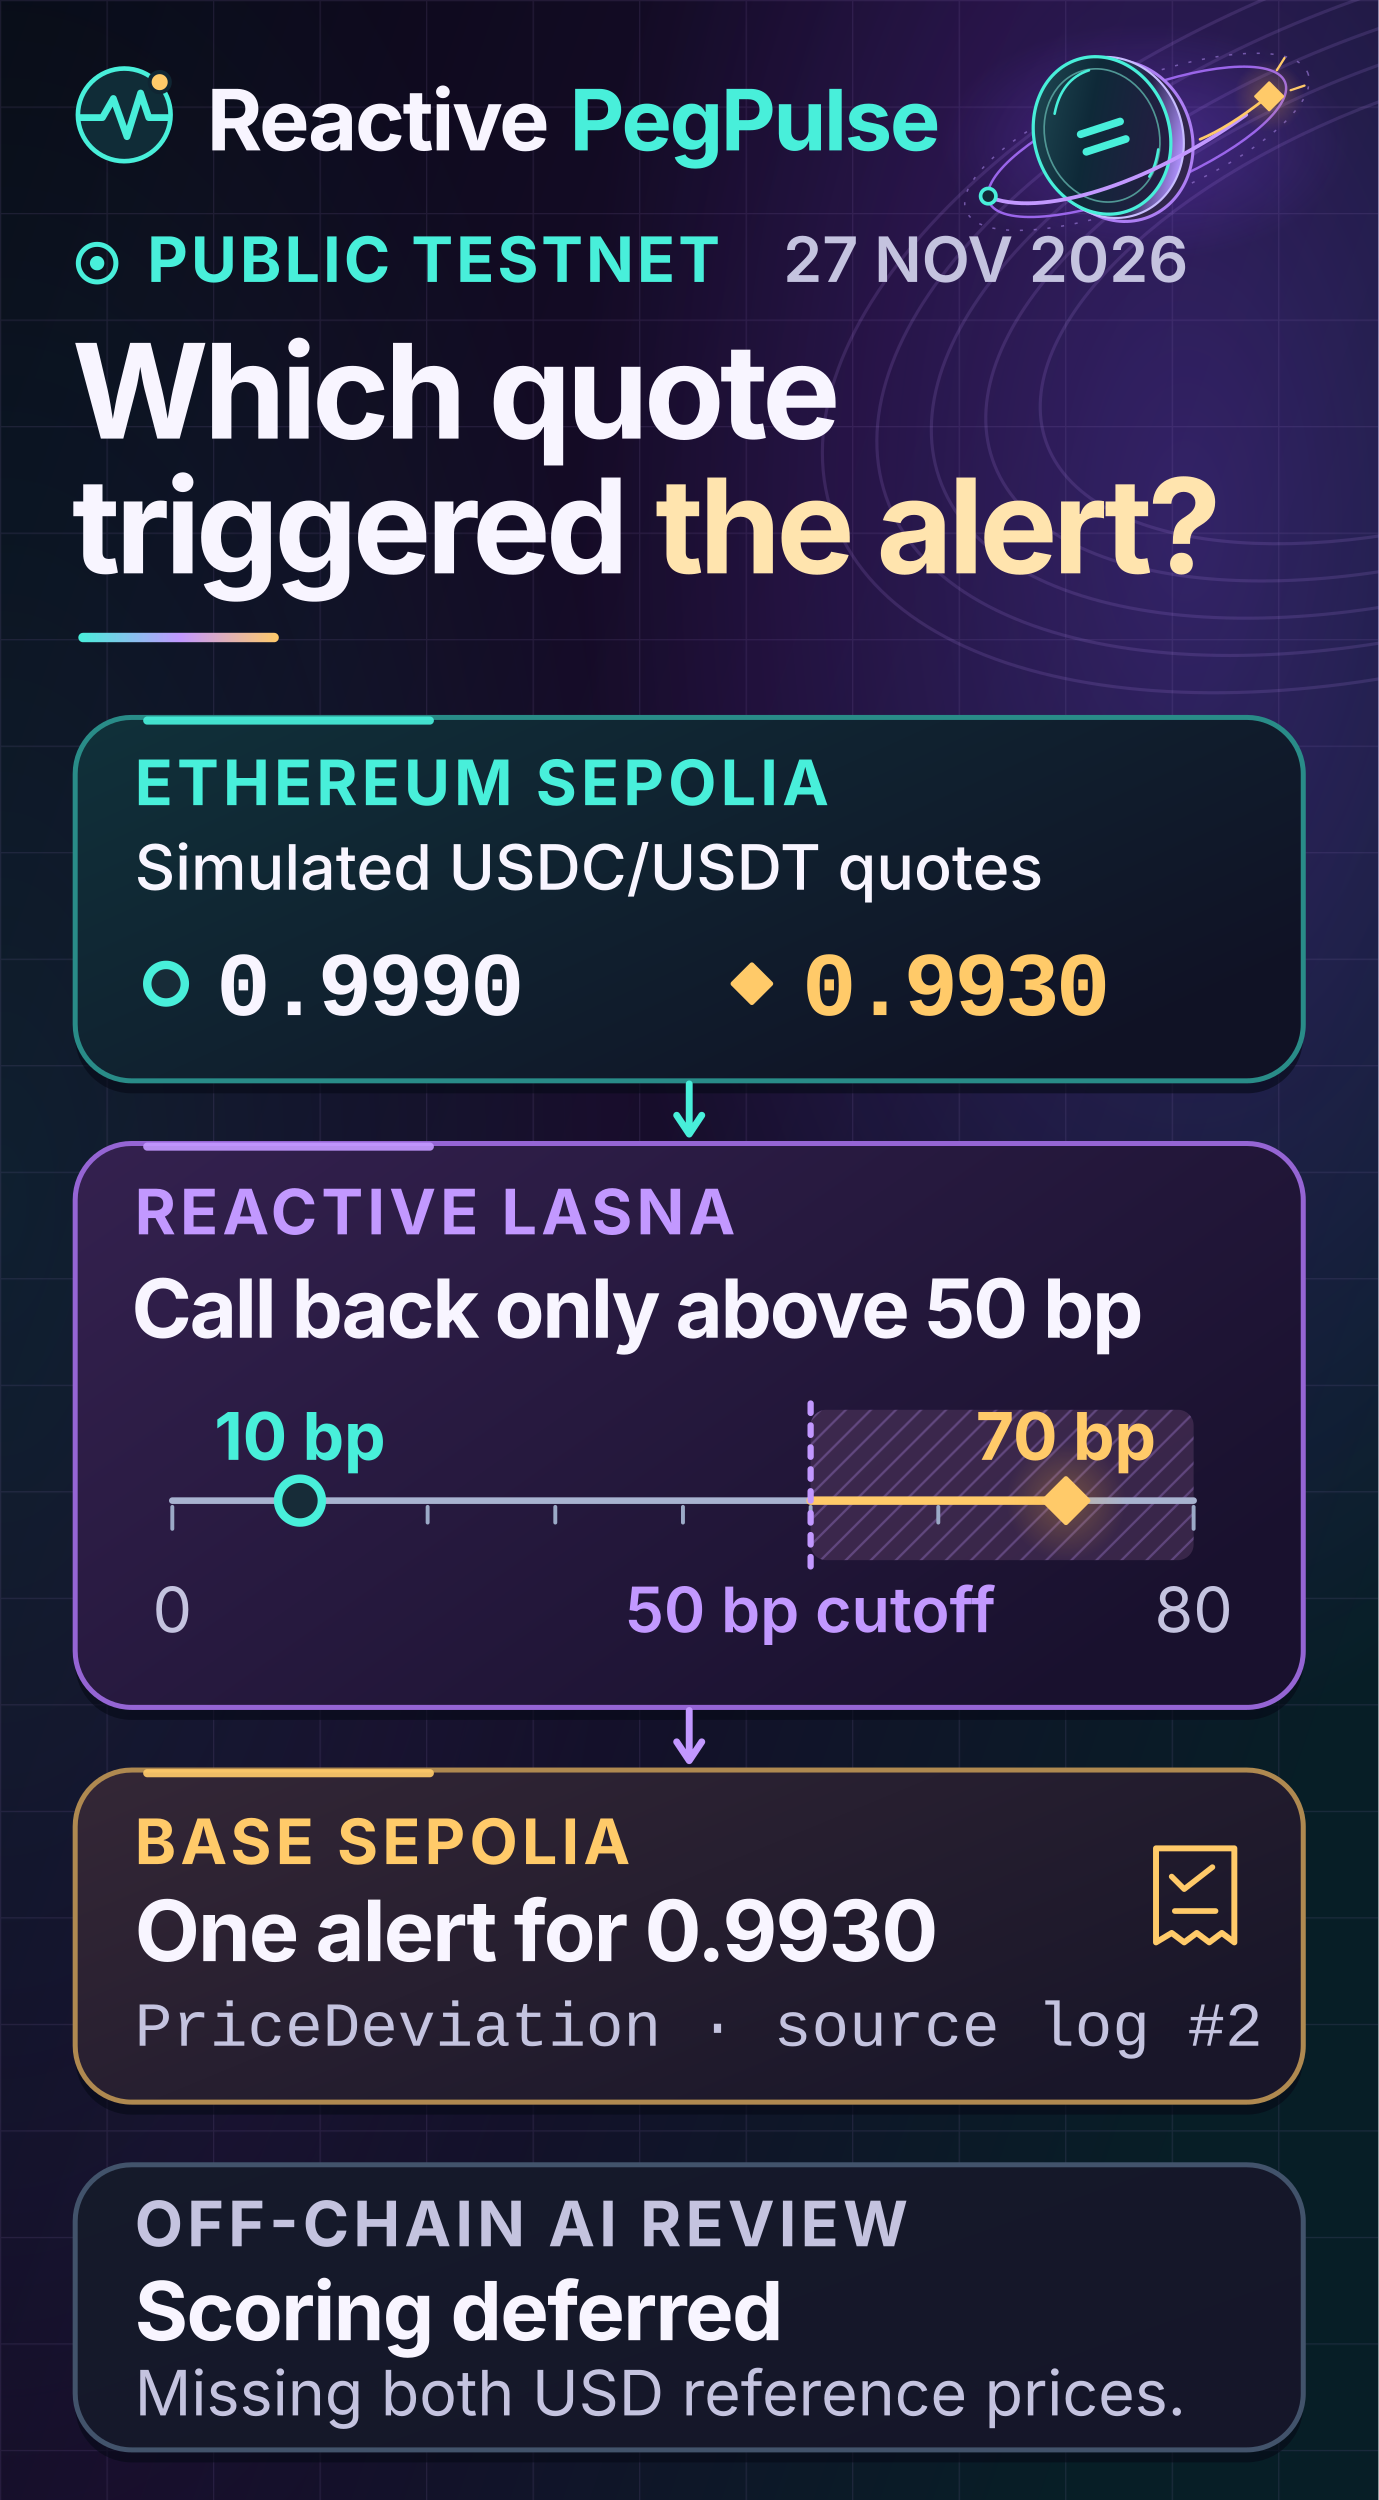
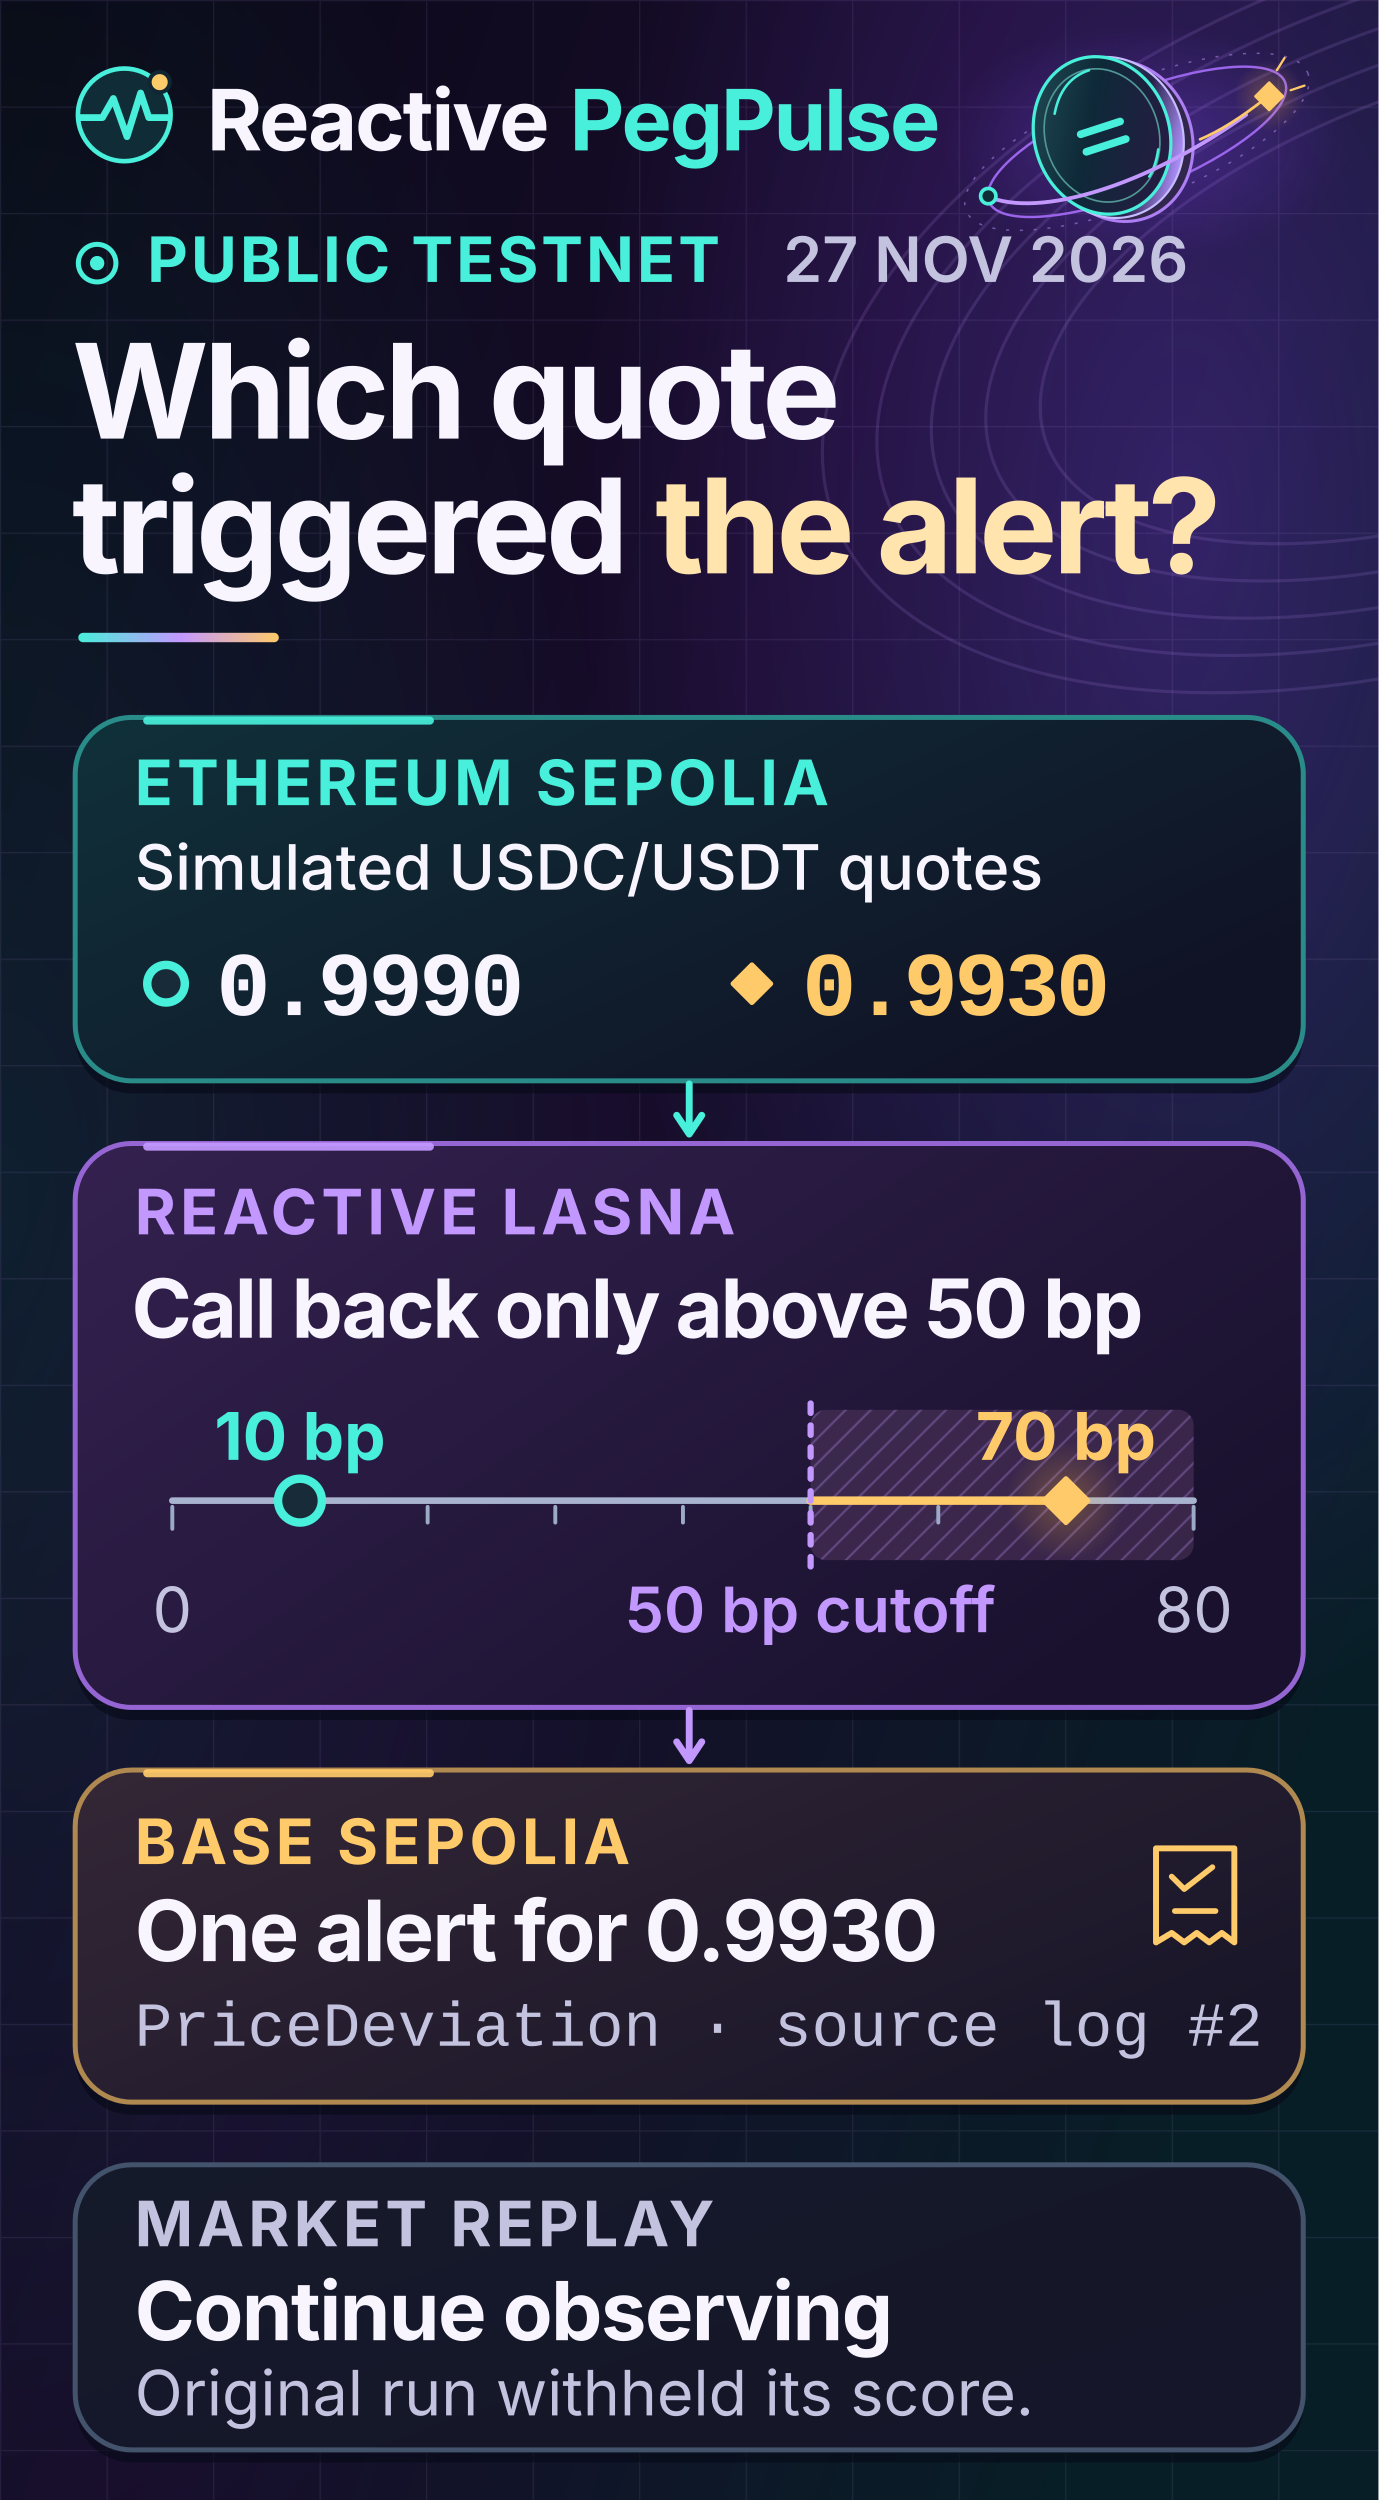
<svg xmlns="http://www.w3.org/2000/svg" aria-labelledby="title description" lang="en" width="440" height="798" viewBox="0 0 440 798" role="img">
  <defs>
    <linearGradient id="field" x1="0%" y1="0%" x2="100%" y2="65%">
      <stop offset="0%" stop-color="#080915" />
      <stop offset="51%" stop-color="#180c2b" />
      <stop offset="100%" stop-color="#071e26" />
    </linearGradient>
    <linearGradient id="origin" x1="0%" y1="0%" x2="100%" y2="65%">
      <stop offset="0%" stop-color="#10313a" />
      <stop offset="100%" stop-color="#101225" />
    </linearGradient>
    <linearGradient id="gate" x1="0%" y1="0%" x2="100%" y2="65%">
      <stop offset="0%" stop-color="#34214f" />
      <stop offset="100%" stop-color="#19112e" />
    </linearGradient>
    <linearGradient id="sink" x1="0%" y1="0%" x2="100%" y2="65%">
      <stop offset="0%" stop-color="#342736" />
      <stop offset="100%" stop-color="#191629" />
    </linearGradient>
    <linearGradient id="review" x1="0%" y1="0%" x2="100%" y2="65%">
      <stop offset="0%" stop-color="#151a2a" />
      <stop offset="100%" stop-color="#151629" />
    </linearGradient>
    <linearGradient id="metal" x1="0%" y1="0%" x2="100%" y2="65%">
      <stop offset="0%" stop-color="#52e6d7" />
      <stop offset="37%" stop-color="#225966" />
      <stop offset="74%" stop-color="#262249" />
      <stop offset="100%" stop-color="#b193ff" />
    </linearGradient>
    <linearGradient id="coin" x1="0%" y1="0%" x2="100%" y2="65%">
      <stop offset="0%" stop-color="#24515a" />
      <stop offset="49%" stop-color="#0e2938" />
      <stop offset="100%" stop-color="#261c43" />
    </linearGradient>
    <linearGradient id="spectrum" x1="0%" y1="0%" x2="100%" y2="0%">
      <stop offset="0%" stop-color="#48efda" />
      <stop offset="51%" stop-color="#c298ff" />
      <stop offset="100%" stop-color="#ffca69" />
    </linearGradient>
    <radialGradient id="orchid-light">
      <stop offset="0%" stop-color="#8748ff" stop-opacity=".29" />
      <stop offset="100%" stop-color="#8748ff" stop-opacity="0" />
    </radialGradient>
    <radialGradient id="teal-light">
      <stop offset="0%" stop-color="#17cbb9" stop-opacity=".11" />
      <stop offset="100%" stop-color="#17cbb9" stop-opacity="0" />
    </radialGradient>
    <radialGradient id="gold-light">
      <stop offset="0%" stop-color="#ffb939" stop-opacity=".28" />
      <stop offset="100%" stop-color="#ffb939" stop-opacity="0" />
    </radialGradient>
    <pattern id="grid" width="34" height="34" patternUnits="userSpaceOnUse">
      <path d="M34 0 H0 V34" stroke="#ab8bd2" stroke-width="0.8" fill="none" stroke-linecap="round" stroke-linejoin="round" opacity=".12" />
    </pattern>
    <pattern id="tail-hatch" width="8" height="8" patternUnits="userSpaceOnUse">
      <path d="M-2 2 L2 -2 M0 8 L8 0 M6 10 L10 6" stroke="#c298ff" stroke-width="0.75" fill="none" stroke-linecap="round" stroke-linejoin="round" opacity=".28" />
    </pattern>
  </defs>
  <rect x="0" y="0" width="440" height="798" fill="url(#field)" />
  <ellipse cx="378.4" cy="167.58" rx="193.6" ry="383.04" fill="url(#orchid-light)" />
  <ellipse cx="0" cy="383.04" rx="206.8" ry="478.8" fill="url(#teal-light)" />
  <rect x="0" y="0" width="440" height="798" fill="url(#grid)" />
  <g transform="rotate(-19 470 94)" opacity=".14">
    <ellipse cx="470" cy="94" rx="144" ry="68" fill="none" stroke="#c298ff" stroke-width="1" />
    <ellipse cx="470" cy="94" rx="162" ry="79" fill="none" stroke="#c298ff" stroke-width="1" />
    <ellipse cx="470" cy="94" rx="180" ry="90" fill="none" stroke="#c298ff" stroke-width="1" />
    <ellipse cx="470" cy="94" rx="198" ry="101" fill="none" stroke="#c298ff" stroke-width="1" />
    <ellipse cx="470" cy="94" rx="216" ry="112" fill="none" stroke="#c298ff" stroke-width="1" />
  </g>
  <g transform="translate(24 21) scale(0.87)">
    <circle cx="18" cy="18" r="17" fill="#102c37" stroke="#48efda" stroke-width="1.7" />
    <path d="M2 19 H10 L14 12 L19 26 L24 10 L27 19 H34" stroke="#48efda" stroke-width="2.5" fill="none" stroke-linecap="round" stroke-linejoin="round" />
    <circle cx="31" cy="6" r="3.7" fill="#ffca69" stroke="#102633" stroke-width="1.5" />
  </g>
  <text x="66" y="48" fill="#f8f5ff" font-size="27" font-weight="700" font-family="Inter, -apple-system, BlinkMacSystemFont, 'Segoe UI', Arial, sans-serif" text-anchor="start" letter-spacing="-0.7">
    <tspan>Reactive </tspan>
    <tspan fill="#48efda">PegPulse</tspan>
  </text>
  <g transform="translate(362 43) scale(0.49)">
    <ellipse cx="7" cy="5" rx="133" ry="77" fill="url(#orchid-light)" />
    <g transform="rotate(-22)">
      <ellipse cx="0" cy="5" rx="104" ry="32" fill="none" stroke="#9a65ea" stroke-width="1.6" />
      <ellipse cx="0" cy="5" rx="120" ry="39" fill="none" stroke="#9272ce" stroke-width="1" stroke-dasharray="2 7" opacity=".7" />
    </g>
    <g transform="rotate(-18)">
      <ellipse cx="-10" cy="1" rx="47" ry="53" fill="#31264c" stroke="#ad7ef4" stroke-width="2" />
      <ellipse cx="-15" cy="-3" rx="47" ry="53" fill="url(#metal)" stroke="#c7bcff" stroke-width="1.4" />
      <ellipse cx="-20" cy="-6" rx="44" ry="52" fill="url(#coin)" stroke="#48efda" stroke-width="2.1" />
      <ellipse cx="-20" cy="-6" rx="37" ry="44" fill="none" stroke="#509795" stroke-width="1.1" />
      <path d="M-45 -29 Q-34 -49 -15 -49 M1 29 Q7 24 12 14" stroke="#48efda" stroke-width="1.7" fill="none" stroke-linecap="round" stroke-linejoin="round" />
      <path d="M-33 -11 H-6 M-33 1 H-6" stroke="#48efda" stroke-width="5.0" fill="none" stroke-linecap="round" stroke-linejoin="round" />
    </g>
    <path d="M-96 40 C-62 55 9 33 73 -13" stroke="#c298ff" stroke-width="2.5" fill="none" stroke-linecap="round" stroke-linejoin="round" />
    <path d="M43 3 Q62 -5 86 -24" stroke="#ffca69" stroke-width="1.8" fill="none" stroke-linecap="round" stroke-linejoin="round" />
    <circle cx="-95" cy="40" r="5" fill="#102c37" stroke="#48efda" stroke-width="2.4" />
    <circle cx="88" cy="-25" r="23" fill="url(#gold-light)" />
    <path d="M88 -34 l9 9 l-9 9 l-9 -9 z" stroke="#ffca69" stroke-width="1.6" fill="#ffca69" stroke-linecap="round" stroke-linejoin="round" />
    <path d="M93 -42 L98 -50 M102 -29 L111 -32" stroke="#ffca69" stroke-width="1.5" fill="none" stroke-linecap="round" stroke-linejoin="round" />
  </g>
  <circle cx="31" cy="84" r="6" fill="none" stroke="#48efda" stroke-width="1.6" />
  <circle cx="31" cy="84" r="2.3" fill="#48efda" />
  <text x="47" y="90" fill="#48efda" font-size="20" font-weight="700" font-family="Inter, -apple-system, BlinkMacSystemFont, 'Segoe UI', Arial, sans-serif" text-anchor="start" letter-spacing="1.0">PUBLIC TESTNET</text>
  <text x="250" y="90" fill="#c4c3df" font-size="20" font-weight="600" font-family="Inter, -apple-system, BlinkMacSystemFont, 'Segoe UI', Arial, sans-serif" text-anchor="start" letter-spacing="0">27 NOV 2026</text>
  <text x="23" y="140" fill="#f8f5ff" font-size="42" font-weight="700" font-family="Inter, -apple-system, BlinkMacSystemFont, 'Segoe UI', Arial, sans-serif" text-anchor="start" letter-spacing="-1.5">Which quote</text>
  <text x="23" y="183" fill="#f8f5ff" font-size="42" font-weight="700" font-family="Inter, -apple-system, BlinkMacSystemFont, 'Segoe UI', Arial, sans-serif" text-anchor="start" letter-spacing="-1.5">triggered <tspan fill="#ffe4ae">the alert?</tspan>
  </text>
  <rect x="25" y="202" width="64" height="3" fill="url(#spectrum)" rx="1.5" />
  <rect x="24" y="233" width="392" height="116" fill="#050916" rx="18" opacity=".6" />
  <rect x="24" y="229" width="392" height="116" fill="url(#origin)" rx="18" stroke="#298c88" stroke-width="1.6" />
  <path d="M47 230 h90.2" stroke="#48efda" stroke-width="2.6" fill="none" stroke-linecap="round" stroke-linejoin="round" opacity=".92" />
  <text x="43" y="257" fill="#48efda" font-size="20" font-weight="700" font-family="Inter, -apple-system, BlinkMacSystemFont, 'Segoe UI', Arial, sans-serif" text-anchor="start" letter-spacing="1.35">ETHEREUM SEPOLIA</text>
  <text x="43" y="284" fill="#f8f5ff" font-size="20" font-weight="550" font-family="Inter, -apple-system, BlinkMacSystemFont, 'Segoe UI', Arial, sans-serif" text-anchor="start" letter-spacing="0">Simulated USDC/USDT quotes</text>
  <circle cx="53" cy="314" r="6" fill="#172c38" stroke="#48efda" stroke-width="2.7" />
  <text x="69" y="324" fill="#f8f5ff" font-size="29" font-weight="650" font-family="ui-monospace, 'SFMono-Regular', Consolas, 'Liberation Mono', monospace" text-anchor="start" letter-spacing="-1.2">0.9990</text>
  <path d="M240 308 l6 6 l-6 6 l-6 -6 z" stroke="#ffca69" stroke-width="1.6" fill="#ffca69" stroke-linecap="round" stroke-linejoin="round" />
  <text x="256" y="324" fill="#ffca69" font-size="29" font-weight="650" font-family="ui-monospace, 'SFMono-Regular', Consolas, 'Liberation Mono', monospace" text-anchor="start" letter-spacing="-1.2">0.9930</text>
  <g transform="translate(220 345) rotate(90)">
    <path d="M1 0 H17 m-6 -4 l6 4 l-6 4" stroke="#48efda" stroke-width="2.2" fill="none" stroke-linecap="round" stroke-linejoin="round" />
  </g>
  <rect x="24" y="369" width="392" height="180" fill="#050916" rx="18" opacity=".6" />
  <rect x="24" y="365" width="392" height="180" fill="url(#gate)" rx="18" stroke="#9565d4" stroke-width="1.6" />
  <path d="M47 366 h90.2" stroke="#c298ff" stroke-width="2.6" fill="none" stroke-linecap="round" stroke-linejoin="round" opacity=".92" />
  <text x="43" y="394" fill="#c298ff" font-size="20" font-weight="700" font-family="Inter, -apple-system, BlinkMacSystemFont, 'Segoe UI', Arial, sans-serif" text-anchor="start" letter-spacing="1.35">REACTIVE LASNA</text>
  <text x="42" y="427" fill="#f8f5ff" font-size="26" font-weight="650" font-family="Inter, -apple-system, BlinkMacSystemFont, 'Segoe UI', Arial, sans-serif" text-anchor="start" letter-spacing="-0.7">Call back only above 50 bp</text>
  <rect x="258.75" y="450" width="122.25" height="48" fill="#51365d" rx="5" opacity=".56" />
  <rect x="258.75" y="450" width="122.25" height="48" fill="url(#tail-hatch)" rx="5" />
  <path d="M55 479 H381" stroke="#a8b3d0" stroke-width="2.1" fill="none" stroke-linecap="round" stroke-linejoin="round" />
  <path d="M258.75 479 H340.25" stroke="#ffca69" stroke-width="2.7" fill="none" stroke-linecap="round" stroke-linejoin="round" />
  <path d="M55.0 481 v7" stroke="#9baac7" stroke-width="1.25" fill="none" stroke-linecap="round" stroke-linejoin="round" />
  <path d="M95.75 481 v5" stroke="#9baac7" stroke-width="1.25" fill="none" stroke-linecap="round" stroke-linejoin="round" />
  <path d="M136.5 481 v5" stroke="#9baac7" stroke-width="1.25" fill="none" stroke-linecap="round" stroke-linejoin="round" />
  <path d="M177.25 481 v5" stroke="#9baac7" stroke-width="1.25" fill="none" stroke-linecap="round" stroke-linejoin="round" />
  <path d="M218.0 481 v5" stroke="#9baac7" stroke-width="1.25" fill="none" stroke-linecap="round" stroke-linejoin="round" />
  <path d="M258.75 481 v5" stroke="#9baac7" stroke-width="1.25" fill="none" stroke-linecap="round" stroke-linejoin="round" />
  <path d="M299.5 481 v5" stroke="#9baac7" stroke-width="1.25" fill="none" stroke-linecap="round" stroke-linejoin="round" />
  <path d="M340.25 481 v5" stroke="#9baac7" stroke-width="1.25" fill="none" stroke-linecap="round" stroke-linejoin="round" />
  <path d="M381.0 481 v7" stroke="#9baac7" stroke-width="1.25" fill="none" stroke-linecap="round" stroke-linejoin="round" />
  <path d="M258.75 448 V500" stroke="#c298ff" stroke-width="2" fill="none" stroke-linecap="round" stroke-linejoin="round" stroke-dasharray="3 4" />
  <circle cx="95.75" cy="479" r="7" fill="#172c38" stroke="#48efda" stroke-width="2.7" />
  <text x="95.75" y="466" fill="#48efda" font-size="21" font-weight="700" font-family="Inter, -apple-system, BlinkMacSystemFont, 'Segoe UI', Arial, sans-serif" text-anchor="middle" letter-spacing="0">10 bp</text>
  <circle cx="340.25" cy="479" r="19" fill="url(#gold-light)" />
  <path d="M340.25 472 l7 7 l-7 7 l-7 -7 z" stroke="#ffca69" stroke-width="1.6" fill="#ffca69" stroke-linecap="round" stroke-linejoin="round" />
  <text x="340.25" y="466" fill="#ffca69" font-size="21" font-weight="700" font-family="Inter, -apple-system, BlinkMacSystemFont, 'Segoe UI', Arial, sans-serif" text-anchor="middle" letter-spacing="0">70 bp</text>
  <text x="55" y="521" fill="#c4c3df" font-size="20" font-weight="400" font-family="Inter, -apple-system, BlinkMacSystemFont, 'Segoe UI', Arial, sans-serif" text-anchor="middle" letter-spacing="0">0</text>
  <text x="381" y="521" fill="#c4c3df" font-size="20" font-weight="400" font-family="Inter, -apple-system, BlinkMacSystemFont, 'Segoe UI', Arial, sans-serif" text-anchor="middle" letter-spacing="0">80</text>
  <text x="258.75" y="521" fill="#c298ff" font-size="20" font-weight="600" font-family="Inter, -apple-system, BlinkMacSystemFont, 'Segoe UI', Arial, sans-serif" text-anchor="middle" letter-spacing="0">50 bp cutoff</text>
  <g transform="translate(220 545) rotate(90)">
    <path d="M1 0 H17 m-6 -4 l6 4 l-6 4" stroke="#c298ff" stroke-width="2.2" fill="none" stroke-linecap="round" stroke-linejoin="round" />
  </g>
  <rect x="24" y="569" width="392" height="106" fill="#050916" rx="18" opacity=".6" />
  <rect x="24" y="565" width="392" height="106" fill="url(#sink)" rx="18" stroke="#af8950" stroke-width="1.6" />
  <path d="M47 566 h90.2" stroke="#ffca69" stroke-width="2.6" fill="none" stroke-linecap="round" stroke-linejoin="round" opacity=".92" />
  <text x="43" y="595" fill="#ffca69" font-size="20" font-weight="700" font-family="Inter, -apple-system, BlinkMacSystemFont, 'Segoe UI', Arial, sans-serif" text-anchor="start" letter-spacing="1.35">BASE SEPOLIA</text>
  <text x="43" y="626" fill="#f8f5ff" font-size="27" font-weight="650" font-family="Inter, -apple-system, BlinkMacSystemFont, 'Segoe UI', Arial, sans-serif" text-anchor="start" letter-spacing="-0.6">One alert for 0.9930</text>
  <text x="43" y="653" fill="#c4c3df" font-size="20" font-weight="400" font-family="ui-monospace, 'SFMono-Regular', Consolas, 'Liberation Mono', monospace" text-anchor="start" letter-spacing="0">PriceDeviation  ·  source log #2</text>
  <g transform="translate(367 589)" fill="none">
    <path d="M2 1 H27 V31 L23 28 L19 31 L15 28 L11 31 L7 28 L2 31 Z" stroke="#ffca69" stroke-width="1.9" fill="none" stroke-linecap="round" stroke-linejoin="round" />
    <path d="M7 10 L11 14 L20 7 M8 21 H21" stroke="#ffca69" stroke-width="1.8" fill="none" stroke-linecap="round" stroke-linejoin="round" />
  </g>
  <rect x="24" y="695" width="392" height="91" fill="#050916" rx="18" opacity=".6" />
  <rect x="24" y="691" width="392" height="91" fill="url(#review)" rx="18" stroke="#42536b" stroke-width="1.6" />
-   <text x="43" y="717" fill="#c4c3df" font-size="20" font-weight="700" font-family="Inter, -apple-system, BlinkMacSystemFont, 'Segoe UI', Arial, sans-serif" text-anchor="start" letter-spacing="1.35">OFF-CHAIN AI REVIEW</text>
-   <text x="43" y="747" fill="#f8f5ff" font-size="26" font-weight="650" font-family="Inter, -apple-system, BlinkMacSystemFont, 'Segoe UI', Arial, sans-serif" text-anchor="start" letter-spacing="-0.5">Scoring deferred</text>
-   <text x="43" y="771" fill="#c4c3df" font-size="20" font-weight="400" font-family="Inter, -apple-system, BlinkMacSystemFont, 'Segoe UI', Arial, sans-serif" text-anchor="start" letter-spacing="0">Missing both USD reference prices.</text>
+   <text x="43" y="717" fill="#c4c3df" font-size="20" font-weight="700" font-family="Inter, -apple-system, BlinkMacSystemFont, 'Segoe UI', Arial, sans-serif" text-anchor="start" letter-spacing="1.35">MARKET REPLAY</text>
+   <text x="43" y="747" fill="#f8f5ff" font-size="26" font-weight="650" font-family="Inter, -apple-system, BlinkMacSystemFont, 'Segoe UI', Arial, sans-serif" text-anchor="start" letter-spacing="-0.5">Continue observing</text>
+   <text x="43" y="771" fill="#c4c3df" font-size="20" font-weight="400" font-family="Inter, -apple-system, BlinkMacSystemFont, 'Segoe UI', Arial, sans-serif" text-anchor="start" letter-spacing="0">Original run withheld its score.</text>
</svg>
